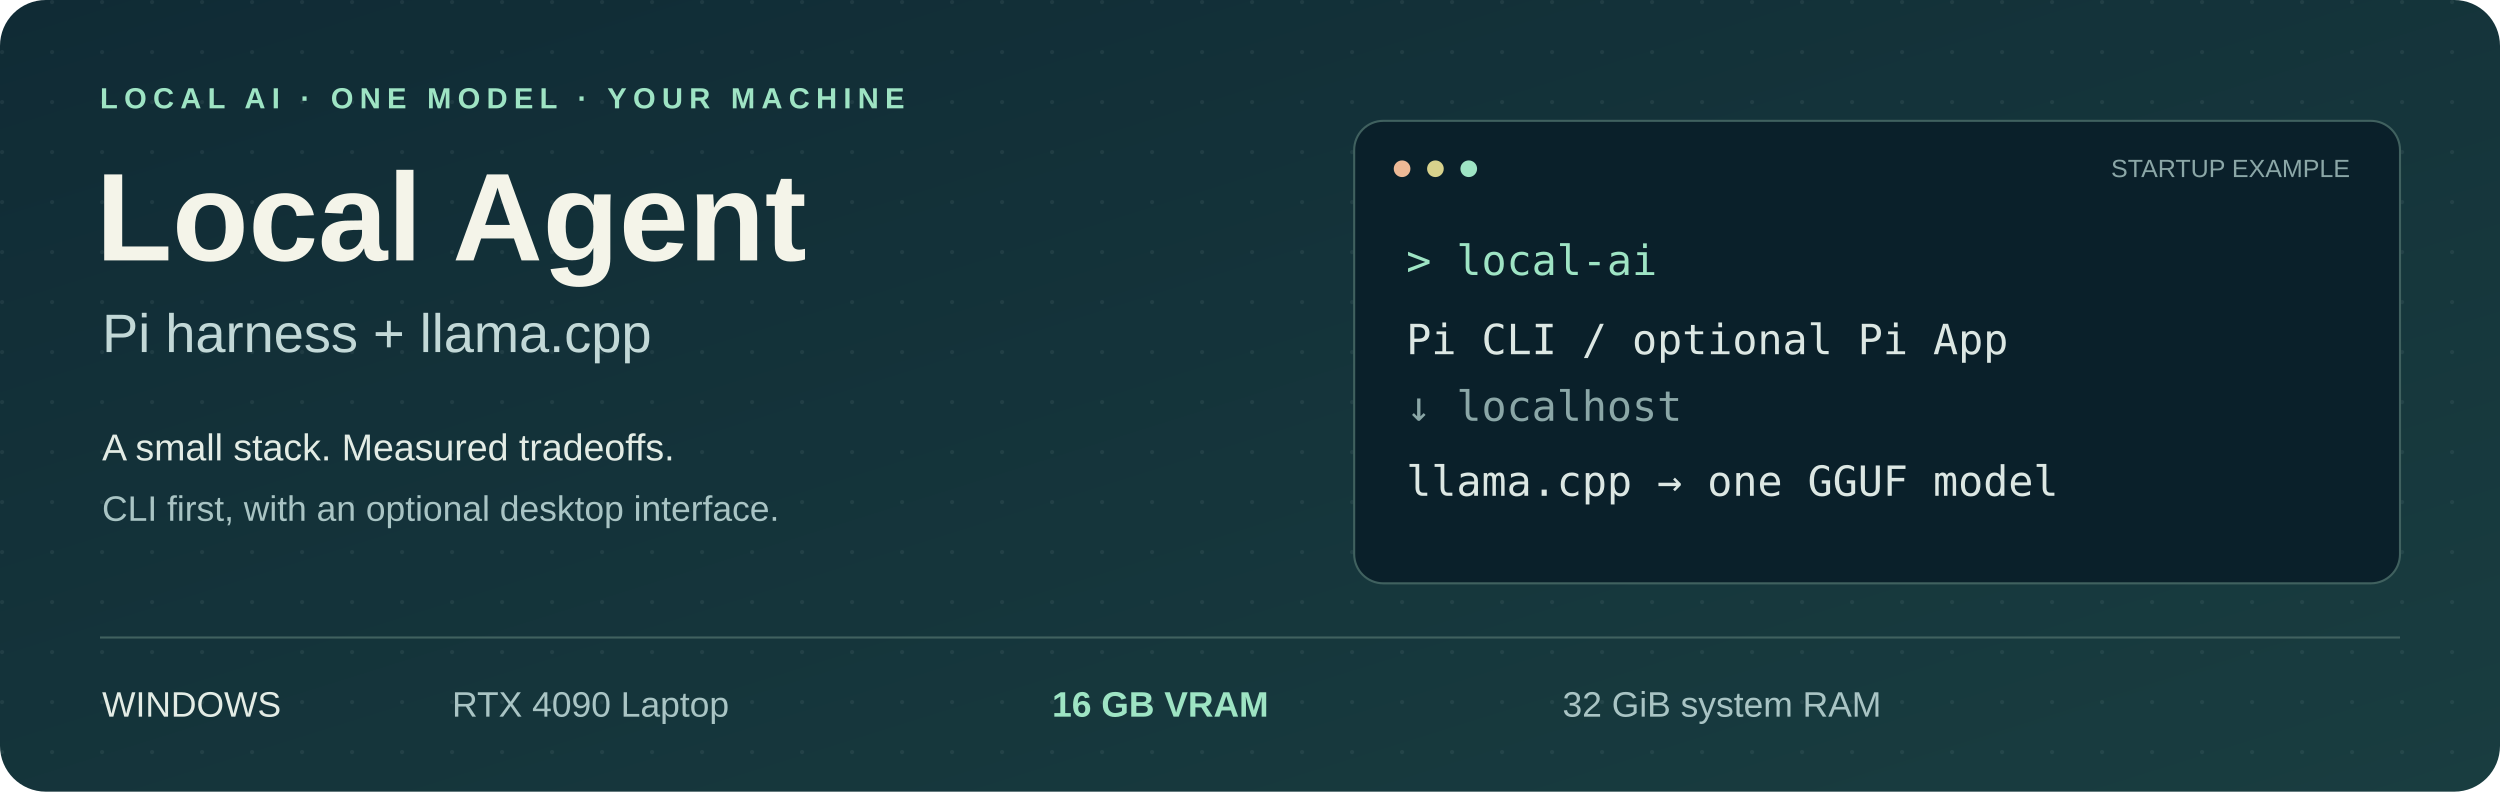
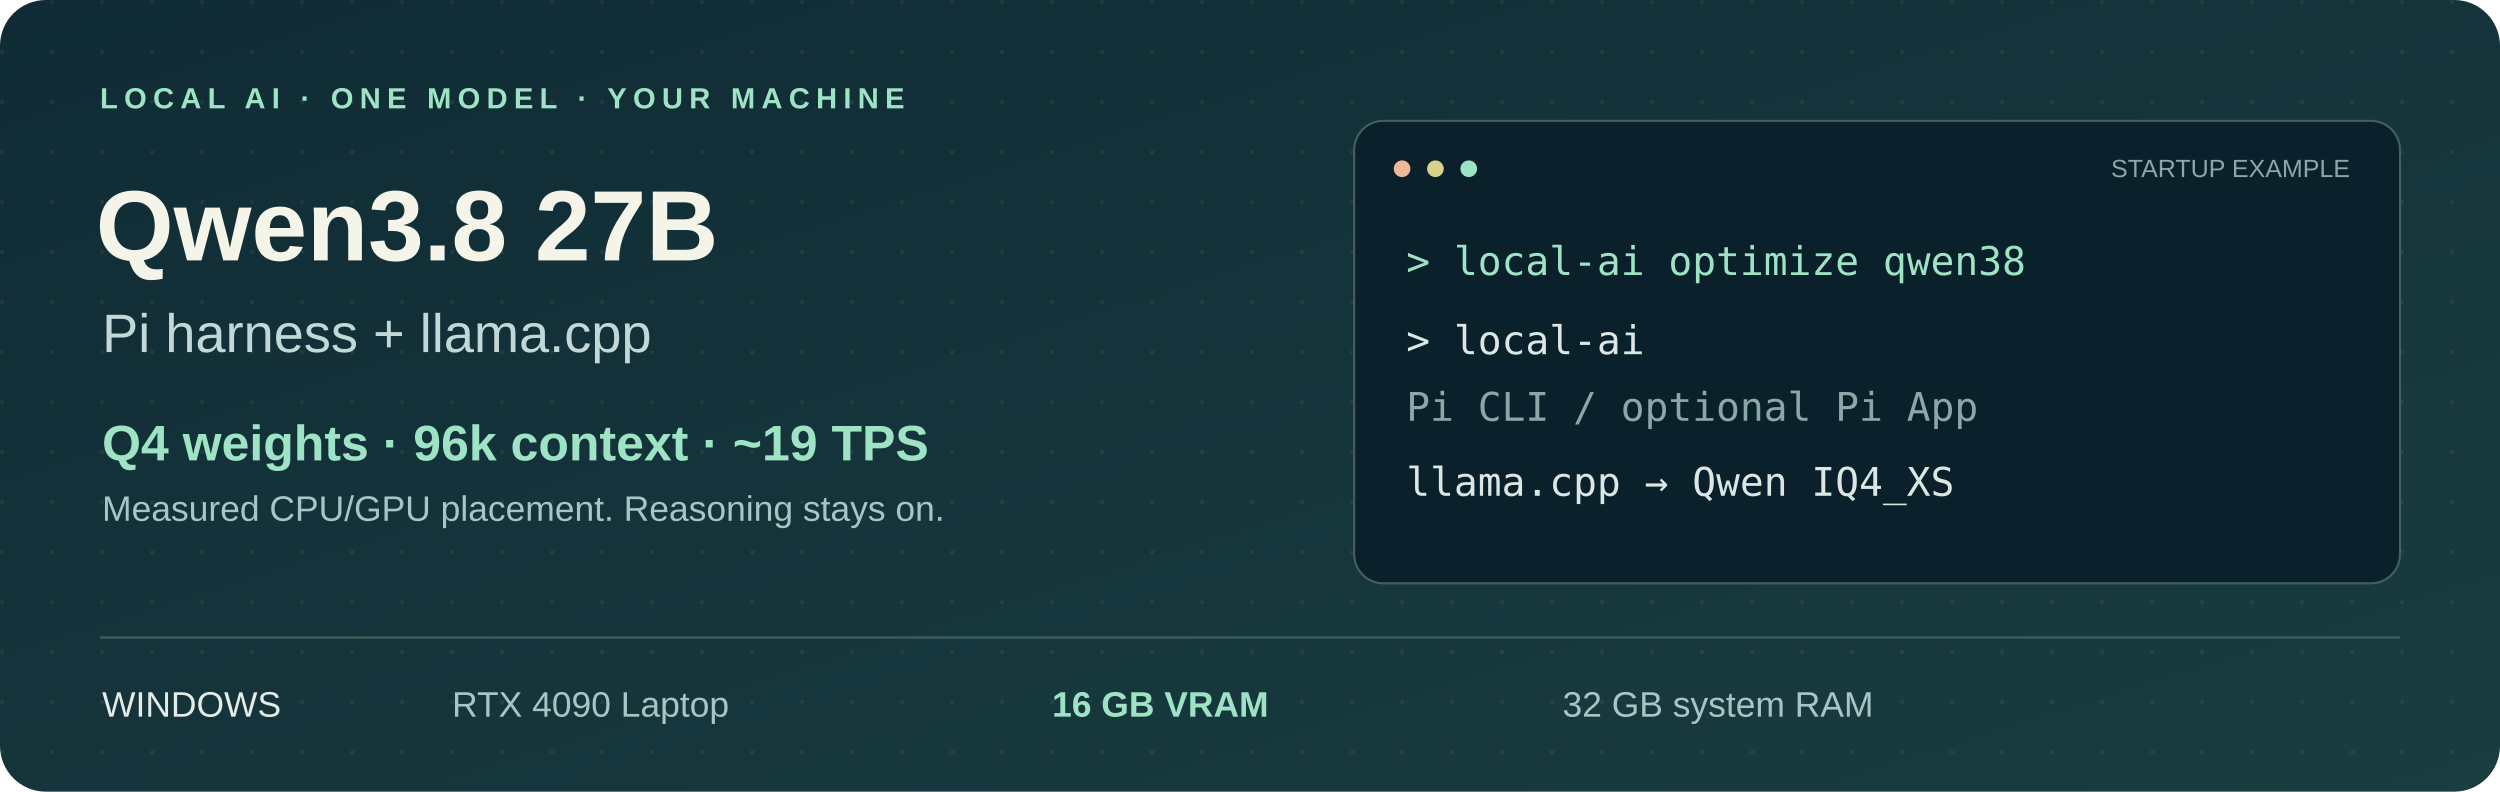
<svg xmlns="http://www.w3.org/2000/svg" width="1200" height="380" viewBox="0 0 1200 380" role="img" aria-labelledby="title desc">
  <defs>
    <linearGradient id="bg" x2="1" y2="1">
      <stop stop-color="#102b35" />
      <stop offset="1" stop-color="#193d40" />
    </linearGradient>
    <pattern id="dots" width="24" height="24" patternUnits="userSpaceOnUse">
      <circle cx="1" cy="1" r="1" fill="#d6e4df" opacity=".07" />
    </pattern>
  </defs>
  <rect width="1200" height="380" rx="22" fill="url(#bg)" />
  <rect width="1200" height="380" rx="22" fill="url(#dots)" />
  <g font-family="Segoe UI,Arial,sans-serif">
    <text x="48" y="52" fill="#9ee4c4" font-size="14" font-weight="700" letter-spacing="3">LOCAL AI · ONE MODEL · YOUR MACHINE</text>
-     <text x="46" y="125" fill="#f4f4e9" font-size="60" font-weight="700">Local Agent</text>
+     <text x="46" y="125" fill="#f4f4e9" font-size="48" font-weight="700">Qwen3.8 27B</text>
    <text x="49" y="169" fill="#c2d8d7" font-size="26">Pi harness + llama.cpp</text>
-     <text x="49" y="221" fill="#e3ece5" font-size="18">A small stack. Measured tradeoffs.</text>
-     <text x="49" y="250" fill="#a9c4c4" font-size="17">CLI first, with an optional desktop interface.</text>
+     <text x="49" y="221" fill="#9ee4c4" font-size="24" font-weight="700">Q4 weights · 96k context · ~19 TPS</text>
+     <text x="49" y="250" fill="#a9c4c4" font-size="17">Measured CPU/GPU placement. Reasoning stays on.</text>
    <rect x="650" y="58" width="502" height="222" rx="14" fill="#0a202a" stroke="#40615f" />
    <circle cx="673" cy="81" r="4" fill="#edb996" />
    <circle cx="689" cy="81" r="4" fill="#d8d28c" />
    <circle cx="705" cy="81" r="4" fill="#9ee4c4" />
    <text x="1128" y="85" text-anchor="end" fill="#8ba7a7" font-size="12">STARTUP EXAMPLE</text>
-     <g font-family="Consolas,monospace" font-size="20">
-       <text x="675" y="132" fill="#9ee4c4">&gt; local-ai</text>
-       <text x="675" y="170" fill="#dce7e3">Pi CLI / optional Pi App</text>
-       <text x="675" y="202" fill="#8ba7a7">         ↓ localhost</text>
-       <text x="675" y="238" fill="#dce7e3">llama.cpp → one GGUF model</text>
+     <g font-family="Consolas,monospace" font-size="19">
+       <text x="675" y="132" fill="#9ee4c4">&gt; local-ai optimize qwen38</text>
+       <text x="675" y="170" fill="#dce7e3">&gt; local-ai</text>
+       <text x="675" y="202" fill="#8ba7a7">Pi CLI / optional Pi App</text>
+       <text x="675" y="238" fill="#dce7e3">llama.cpp → Qwen IQ4_XS</text>
    </g>
    <path d="M48 306H1152" stroke="#40615f" />
    <text x="49" y="344" fill="#e3ece5" font-size="17">WINDOWS</text>
    <text x="217" y="344" fill="#a9c4c4" font-size="17">RTX 4090 Laptop</text>
    <text x="505" y="344" fill="#9ee4c4" font-size="17" font-weight="700">16 GB VRAM</text>
-     <text x="750" y="344" fill="#a9c4c4" font-size="17">32 GiB system RAM</text>
+     <text x="750" y="344" fill="#a9c4c4" font-size="17">32 GB system RAM</text>
  </g>
</svg>
